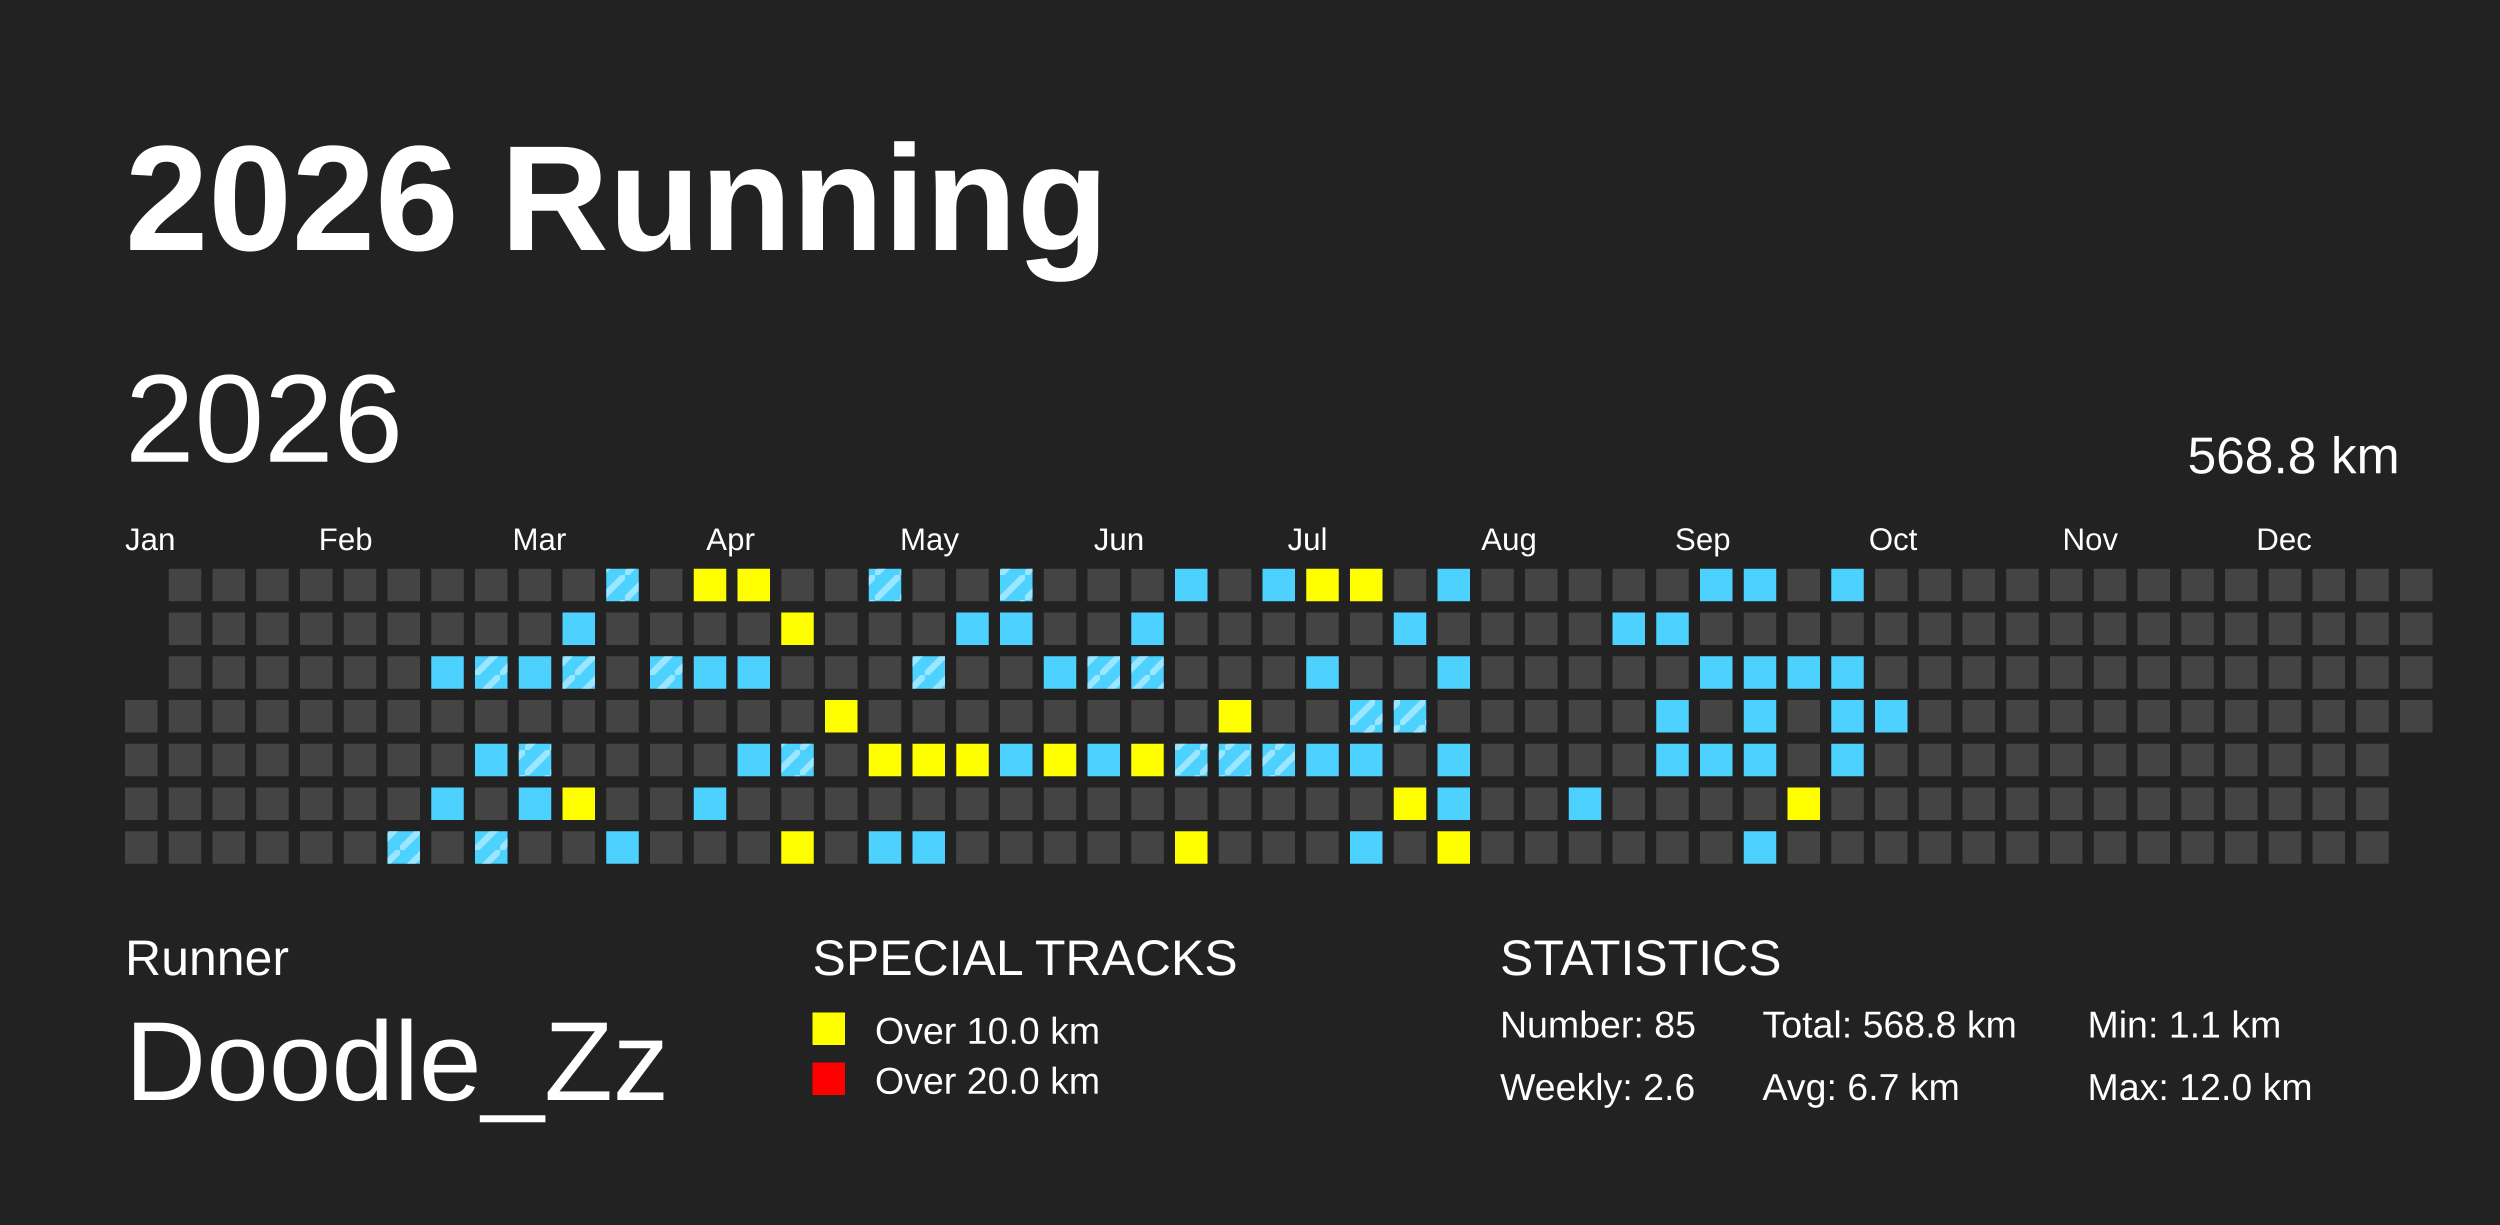
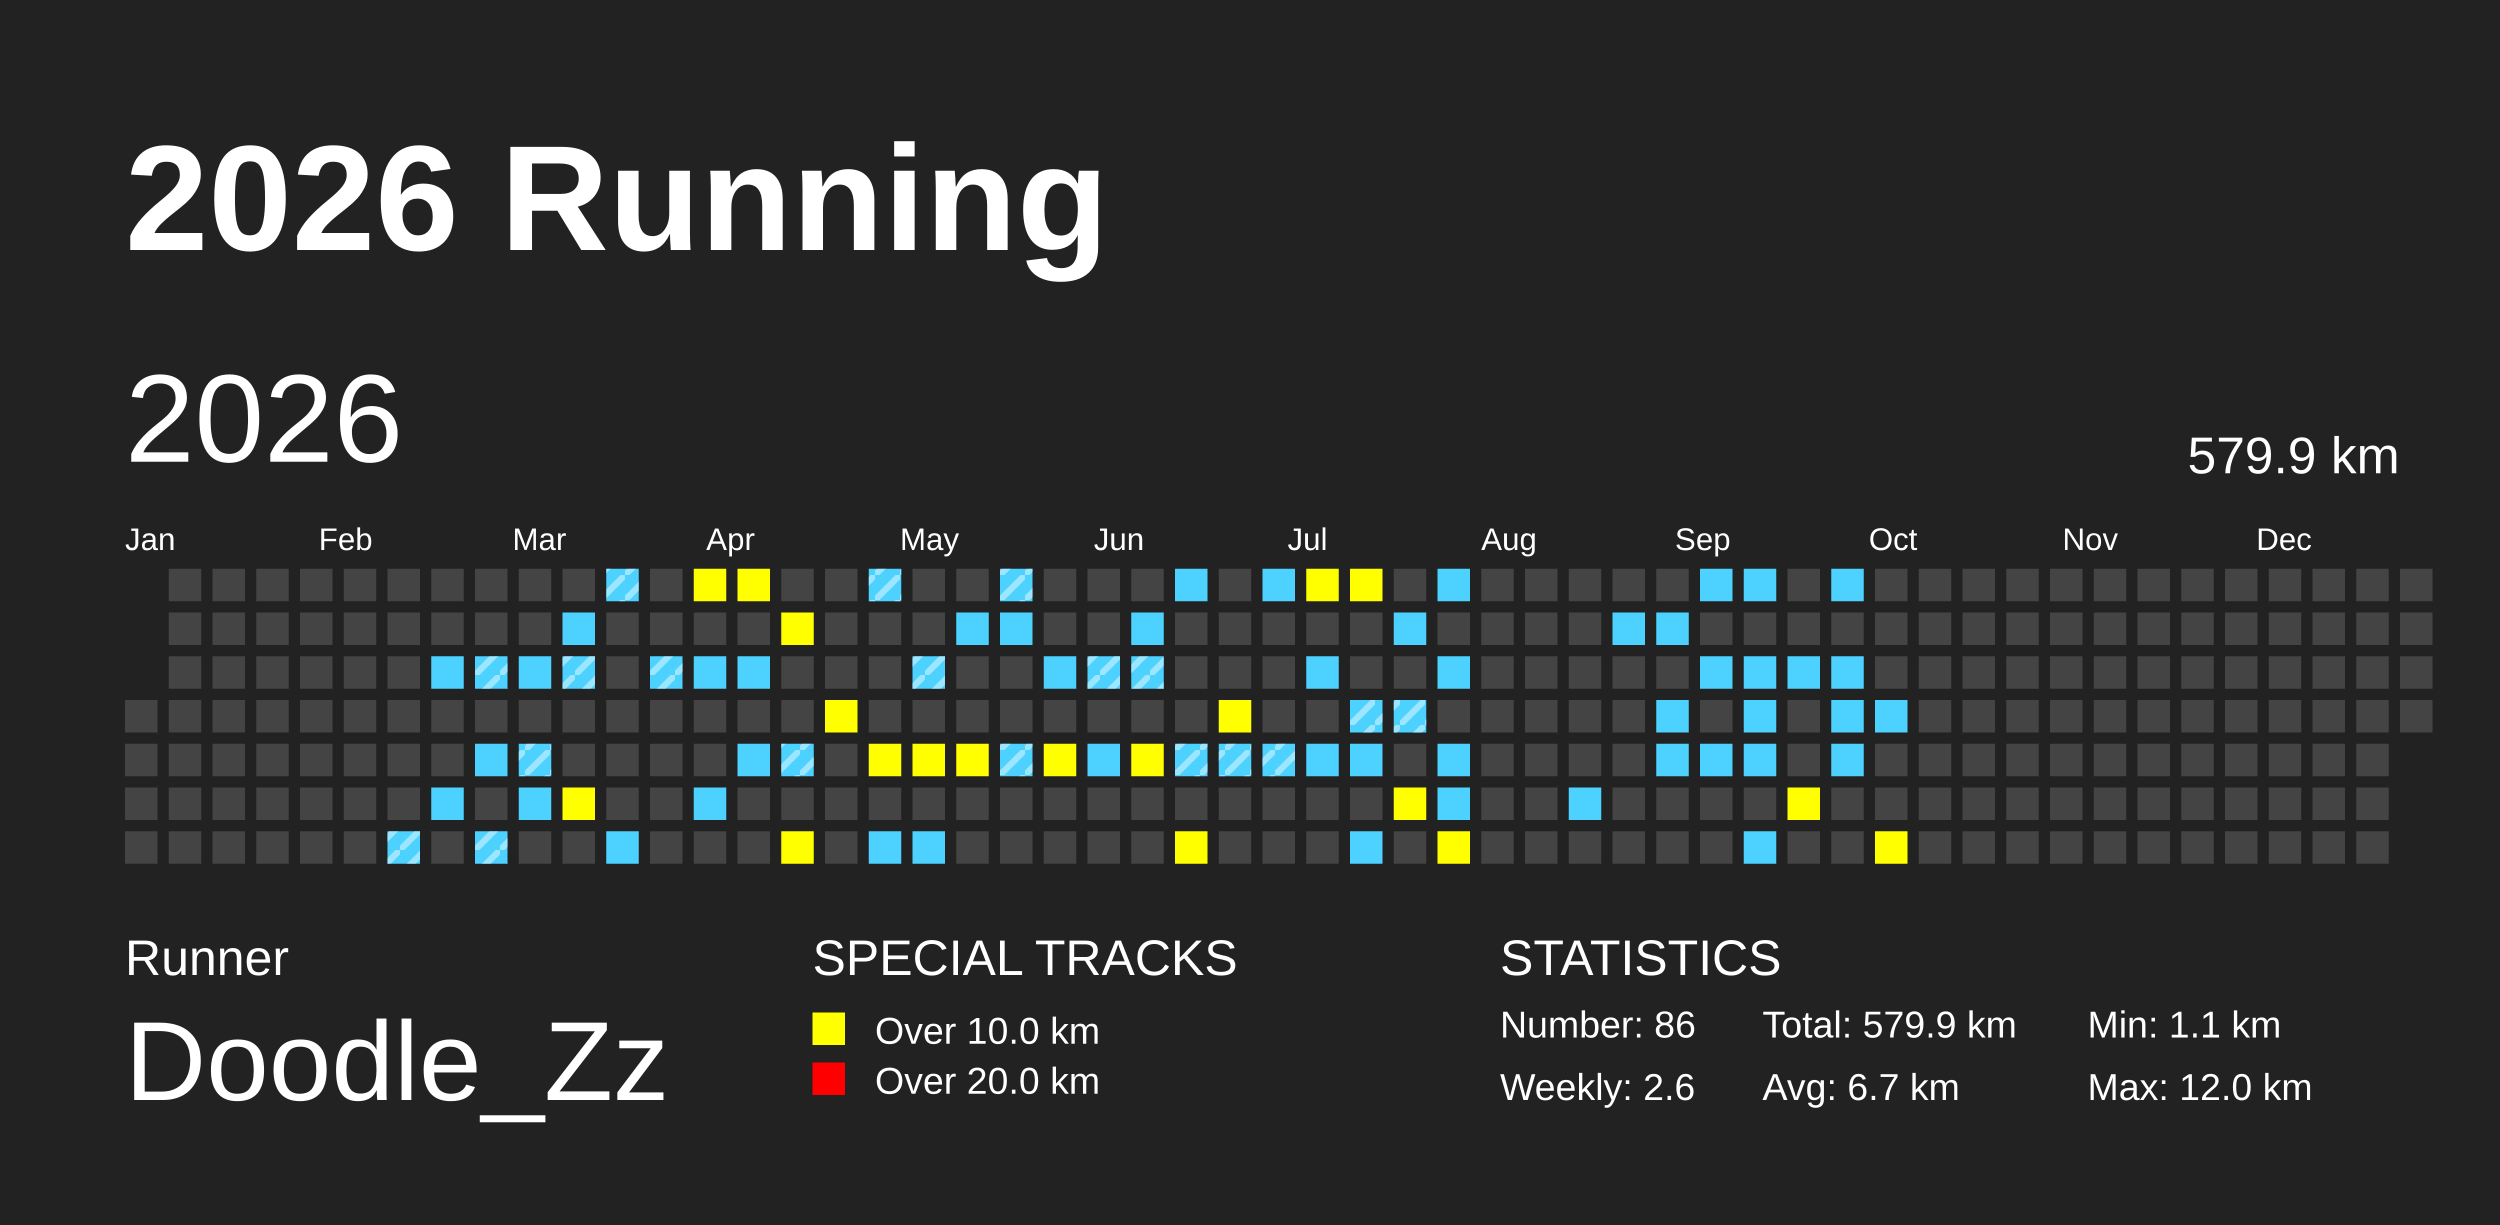
<svg xmlns="http://www.w3.org/2000/svg" baseProfile="full" height="98mm" version="1.1" viewBox="0,0,200,98" width="200mm">
  <defs>
    <pattern height="2" id="indoor-stripe" patternUnits="userSpaceOnUse" width="2">
      <line stroke="white" stroke-opacity="0.45" stroke-width="0.5" x1="0" x2="2" y1="2" y2="0" />
    </pattern>
  </defs>
  <rect fill="#222222" height="98" width="200" x="0" y="0" />
  <text fill="#FFFFFF" style="font-size:12px; font-family:Arial; font-weight:bold;" x="10" y="20">2026 Running</text>
  <text fill="#FFFFFF" style="font-size:4px; font-family:Arial" x="10" y="78">Runner</text>
  <text fill="#FFFFFF" style="font-size:9px; font-family:Arial" x="10" y="88">Doodle_Zz</text>
  <text fill="#FFFFFF" style="font-size:4px; font-family:Arial" x="65" y="78">SPECIAL TRACKS</text>
  <rect fill="yellow" height="2.6" width="2.6" x="65" y="81" />
  <text fill="#FFFFFF" style="font-size:3px; font-family:Arial" x="70" y="83.5">Over 10.0 km</text>
  <rect fill="red" height="2.6" width="2.6" x="65" y="85" />
  <text fill="#FFFFFF" style="font-size:3px; font-family:Arial" x="70" y="87.5">Over 20.0 km</text>
  <text fill="#FFFFFF" style="font-size:4px; font-family:Arial" x="120" y="78">STATISTICS</text>
-   <text fill="#FFFFFF" style="font-size:3px; font-family:Arial" x="120" y="83">Number: 85</text>
+   <text fill="#FFFFFF" style="font-size:3px; font-family:Arial" x="120" y="83">Number: 86</text>
  <text fill="#FFFFFF" style="font-size:3px; font-family:Arial" x="120" y="88">Weekly: 2.6</text>
-   <text fill="#FFFFFF" style="font-size:3px; font-family:Arial" x="141" y="83">Total: 568.8 km</text>
+   <text fill="#FFFFFF" style="font-size:3px; font-family:Arial" x="141" y="83">Total: 579.9 km</text>
  <text fill="#FFFFFF" style="font-size:3px; font-family:Arial" x="141" y="88">Avg: 6.7 km</text>
  <text fill="#FFFFFF" style="font-size:3px; font-family:Arial" x="167" y="83">Min: 1.1 km</text>
  <text fill="#FFFFFF" style="font-size:3px; font-family:Arial" x="167" y="88">Max: 12.0 km</text>
  <text dominant-baseline="hanging" fill="#FFFFFF" style="font-size:10.0px; font-family:Arial;" x="10" y="30">2026</text>
-   <text dominant-baseline="hanging" fill="#FFFFFF" style="font-size:4.125px; font-family:Arial;" x="175" y="35">568.8 km</text>
+   <text dominant-baseline="hanging" fill="#FFFFFF" style="font-size:4.125px; font-family:Arial;" x="175" y="35">579.9 km</text>
  <text fill="#FFFFFF" style="font-size:2.5px; font-family:Arial" x="10.0" y="44">Jan</text>
  <text fill="#FFFFFF" style="font-size:2.5px; font-family:Arial" x="25.5" y="44">Feb</text>
  <text fill="#FFFFFF" style="font-size:2.5px; font-family:Arial" x="41.0" y="44">Mar</text>
  <text fill="#FFFFFF" style="font-size:2.5px; font-family:Arial" x="56.5" y="44">Apr</text>
  <text fill="#FFFFFF" style="font-size:2.5px; font-family:Arial" x="72.0" y="44">May</text>
  <text fill="#FFFFFF" style="font-size:2.5px; font-family:Arial" x="87.5" y="44">Jun</text>
  <text fill="#FFFFFF" style="font-size:2.5px; font-family:Arial" x="103.0" y="44">Jul</text>
  <text fill="#FFFFFF" style="font-size:2.5px; font-family:Arial" x="118.5" y="44">Aug</text>
  <text fill="#FFFFFF" style="font-size:2.5px; font-family:Arial" x="134.0" y="44">Sep</text>
  <text fill="#FFFFFF" style="font-size:2.5px; font-family:Arial" x="149.5" y="44">Oct</text>
  <text fill="#FFFFFF" style="font-size:2.5px; font-family:Arial" x="165.0" y="44">Nov</text>
  <text fill="#FFFFFF" style="font-size:2.5px; font-family:Arial" x="180.5" y="44">Dec</text>
  <rect fill="#444444" height="2.6" width="2.6" x="10.0" y="56.0" />
  <rect fill="#444444" height="2.6" width="2.6" x="10.0" y="59.5" />
  <rect fill="#444444" height="2.6" width="2.6" x="10.0" y="63.0" />
  <rect fill="#444444" height="2.6" width="2.6" x="10.0" y="66.5" />
  <rect fill="#444444" height="2.6" width="2.6" x="13.5" y="45.5" />
  <rect fill="#444444" height="2.6" width="2.6" x="13.5" y="49.0" />
  <rect fill="#444444" height="2.6" width="2.6" x="13.5" y="52.5" />
  <rect fill="#444444" height="2.6" width="2.6" x="13.5" y="56.0" />
  <rect fill="#444444" height="2.6" width="2.6" x="13.5" y="59.5" />
  <rect fill="#444444" height="2.6" width="2.6" x="13.5" y="63.0" />
  <rect fill="#444444" height="2.6" width="2.6" x="13.5" y="66.5" />
  <rect fill="#444444" height="2.6" width="2.6" x="17.0" y="45.5" />
  <rect fill="#444444" height="2.6" width="2.6" x="17.0" y="49.0" />
  <rect fill="#444444" height="2.6" width="2.6" x="17.0" y="52.5" />
  <rect fill="#444444" height="2.6" width="2.6" x="17.0" y="56.0" />
  <rect fill="#444444" height="2.6" width="2.6" x="17.0" y="59.5" />
  <rect fill="#444444" height="2.6" width="2.6" x="17.0" y="63.0" />
  <rect fill="#444444" height="2.6" width="2.6" x="17.0" y="66.5" />
  <rect fill="#444444" height="2.6" width="2.6" x="20.5" y="45.5" />
  <rect fill="#444444" height="2.6" width="2.6" x="20.5" y="49.0" />
  <rect fill="#444444" height="2.6" width="2.6" x="20.5" y="52.5" />
  <rect fill="#444444" height="2.6" width="2.6" x="20.5" y="56.0" />
  <rect fill="#444444" height="2.6" width="2.6" x="20.5" y="59.5" />
  <rect fill="#444444" height="2.6" width="2.6" x="20.5" y="63.0" />
  <rect fill="#444444" height="2.6" width="2.6" x="20.5" y="66.5" />
  <rect fill="#444444" height="2.6" width="2.6" x="24.0" y="45.5" />
  <rect fill="#444444" height="2.6" width="2.6" x="24.0" y="49.0" />
  <rect fill="#444444" height="2.6" width="2.6" x="24.0" y="52.5" />
  <rect fill="#444444" height="2.6" width="2.6" x="24.0" y="56.0" />
  <rect fill="#444444" height="2.6" width="2.6" x="24.0" y="59.5" />
  <rect fill="#444444" height="2.6" width="2.6" x="24.0" y="63.0" />
  <rect fill="#444444" height="2.6" width="2.6" x="24.0" y="66.5" />
  <rect fill="#444444" height="2.6" width="2.6" x="27.5" y="45.5" />
  <rect fill="#444444" height="2.6" width="2.6" x="27.5" y="49.0" />
  <rect fill="#444444" height="2.6" width="2.6" x="27.5" y="52.5" />
  <rect fill="#444444" height="2.6" width="2.6" x="27.5" y="56.0" />
  <rect fill="#444444" height="2.6" width="2.6" x="27.5" y="59.5" />
  <rect fill="#444444" height="2.6" width="2.6" x="27.5" y="63.0" />
  <rect fill="#444444" height="2.6" width="2.6" x="27.5" y="66.5" />
  <rect fill="#444444" height="2.6" width="2.6" x="31.0" y="45.5" />
  <rect fill="#444444" height="2.6" width="2.6" x="31.0" y="49.0" />
  <rect fill="#444444" height="2.6" width="2.6" x="31.0" y="52.5" />
  <rect fill="#444444" height="2.6" width="2.6" x="31.0" y="56.0" />
  <rect fill="#444444" height="2.6" width="2.6" x="31.0" y="59.5" />
  <rect fill="#444444" height="2.6" width="2.6" x="31.0" y="63.0" />
  <rect fill="#4DD2FF" height="2.6" width="2.6" x="31.0" y="66.5" />
  <rect fill="url(#indoor-stripe)" height="2.6" style="pointer-events: none;" width="2.6" x="31.0" y="66.5" />
  <rect fill="#444444" height="2.6" width="2.6" x="34.5" y="45.5" />
  <rect fill="#444444" height="2.6" width="2.6" x="34.5" y="49.0" />
  <rect fill="#4DD2FF" height="2.6" width="2.6" x="34.5" y="52.5" />
  <rect fill="#444444" height="2.6" width="2.6" x="34.5" y="56.0" />
  <rect fill="#444444" height="2.6" width="2.6" x="34.5" y="59.5" />
  <rect fill="#4DD2FF" height="2.6" width="2.6" x="34.5" y="63.0" />
  <rect fill="#444444" height="2.6" width="2.6" x="34.5" y="66.5" />
  <rect fill="#444444" height="2.6" width="2.6" x="38.0" y="45.5" />
  <rect fill="#444444" height="2.6" width="2.6" x="38.0" y="49.0" />
  <rect fill="#4DD2FF" height="2.6" width="2.6" x="38.0" y="52.5" />
  <rect fill="url(#indoor-stripe)" height="2.6" style="pointer-events: none;" width="2.6" x="38.0" y="52.5" />
  <rect fill="#444444" height="2.6" width="2.6" x="38.0" y="56.0" />
  <rect fill="#4DD2FF" height="2.6" width="2.6" x="38.0" y="59.5" />
  <rect fill="#444444" height="2.6" width="2.6" x="38.0" y="63.0" />
  <rect fill="#4DD2FF" height="2.6" width="2.6" x="38.0" y="66.5" />
  <rect fill="url(#indoor-stripe)" height="2.6" style="pointer-events: none;" width="2.6" x="38.0" y="66.5" />
  <rect fill="#444444" height="2.6" width="2.6" x="41.5" y="45.5" />
  <rect fill="#444444" height="2.6" width="2.6" x="41.5" y="49.0" />
  <rect fill="#4DD2FF" height="2.6" width="2.6" x="41.5" y="52.5" />
  <rect fill="#444444" height="2.6" width="2.6" x="41.5" y="56.0" />
  <rect fill="#4DD2FF" height="2.6" width="2.6" x="41.5" y="59.5" />
  <rect fill="url(#indoor-stripe)" height="2.6" style="pointer-events: none;" width="2.6" x="41.5" y="59.5" />
  <rect fill="#4DD2FF" height="2.6" width="2.6" x="41.5" y="63.0" />
  <rect fill="#444444" height="2.6" width="2.6" x="41.5" y="66.5" />
  <rect fill="#444444" height="2.6" width="2.6" x="45.0" y="45.5" />
  <rect fill="#4DD2FF" height="2.6" width="2.6" x="45.0" y="49.0" />
  <rect fill="#4DD2FF" height="2.6" width="2.6" x="45.0" y="52.5" />
  <rect fill="url(#indoor-stripe)" height="2.6" style="pointer-events: none;" width="2.6" x="45.0" y="52.5" />
  <rect fill="#444444" height="2.6" width="2.6" x="45.0" y="56.0" />
  <rect fill="#444444" height="2.6" width="2.6" x="45.0" y="59.5" />
  <rect fill="yellow" height="2.6" width="2.6" x="45.0" y="63.0" />
  <rect fill="#444444" height="2.6" width="2.6" x="45.0" y="66.5" />
  <rect fill="#4DD2FF" height="2.6" width="2.6" x="48.5" y="45.5" />
  <rect fill="url(#indoor-stripe)" height="2.6" style="pointer-events: none;" width="2.6" x="48.5" y="45.5" />
  <rect fill="#444444" height="2.6" width="2.6" x="48.5" y="49.0" />
  <rect fill="#444444" height="2.6" width="2.6" x="48.5" y="52.5" />
  <rect fill="#444444" height="2.6" width="2.6" x="48.5" y="56.0" />
  <rect fill="#444444" height="2.6" width="2.6" x="48.5" y="59.5" />
  <rect fill="#444444" height="2.6" width="2.6" x="48.5" y="63.0" />
  <rect fill="#4DD2FF" height="2.6" width="2.6" x="48.5" y="66.5" />
  <rect fill="#444444" height="2.6" width="2.6" x="52.0" y="45.5" />
  <rect fill="#444444" height="2.6" width="2.6" x="52.0" y="49.0" />
  <rect fill="#4DD2FF" height="2.6" width="2.6" x="52.0" y="52.5" />
  <rect fill="url(#indoor-stripe)" height="2.6" style="pointer-events: none;" width="2.6" x="52.0" y="52.5" />
  <rect fill="#444444" height="2.6" width="2.6" x="52.0" y="56.0" />
  <rect fill="#444444" height="2.6" width="2.6" x="52.0" y="59.5" />
  <rect fill="#444444" height="2.6" width="2.6" x="52.0" y="63.0" />
  <rect fill="#444444" height="2.6" width="2.6" x="52.0" y="66.5" />
  <rect fill="yellow" height="2.6" width="2.6" x="55.5" y="45.5" />
  <rect fill="#444444" height="2.6" width="2.6" x="55.5" y="49.0" />
  <rect fill="#4DD2FF" height="2.6" width="2.6" x="55.5" y="52.5" />
  <rect fill="#444444" height="2.6" width="2.6" x="55.5" y="56.0" />
  <rect fill="#444444" height="2.6" width="2.6" x="55.5" y="59.5" />
  <rect fill="#4DD2FF" height="2.6" width="2.6" x="55.5" y="63.0" />
  <rect fill="#444444" height="2.6" width="2.6" x="55.5" y="66.5" />
  <rect fill="yellow" height="2.6" width="2.6" x="59.0" y="45.5" />
  <rect fill="#444444" height="2.6" width="2.6" x="59.0" y="49.0" />
  <rect fill="#4DD2FF" height="2.6" width="2.6" x="59.0" y="52.5" />
  <rect fill="#444444" height="2.6" width="2.6" x="59.0" y="56.0" />
  <rect fill="#4DD2FF" height="2.6" width="2.6" x="59.0" y="59.5" />
  <rect fill="#444444" height="2.6" width="2.6" x="59.0" y="63.0" />
  <rect fill="#444444" height="2.6" width="2.6" x="59.0" y="66.5" />
  <rect fill="#444444" height="2.6" width="2.6" x="62.5" y="45.5" />
  <rect fill="yellow" height="2.6" width="2.6" x="62.5" y="49.0" />
  <rect fill="#444444" height="2.6" width="2.6" x="62.5" y="52.5" />
  <rect fill="#444444" height="2.6" width="2.6" x="62.5" y="56.0" />
  <rect fill="#4DD2FF" height="2.6" width="2.6" x="62.5" y="59.5" />
  <rect fill="url(#indoor-stripe)" height="2.6" style="pointer-events: none;" width="2.6" x="62.5" y="59.5" />
  <rect fill="#444444" height="2.6" width="2.6" x="62.5" y="63.0" />
  <rect fill="yellow" height="2.6" width="2.6" x="62.5" y="66.5" />
  <rect fill="#444444" height="2.6" width="2.6" x="66.0" y="45.5" />
  <rect fill="#444444" height="2.6" width="2.6" x="66.0" y="49.0" />
  <rect fill="#444444" height="2.6" width="2.6" x="66.0" y="52.5" />
  <rect fill="yellow" height="2.6" width="2.6" x="66.0" y="56.0" />
  <rect fill="#444444" height="2.6" width="2.6" x="66.0" y="59.5" />
  <rect fill="#444444" height="2.6" width="2.6" x="66.0" y="63.0" />
  <rect fill="#444444" height="2.6" width="2.6" x="66.0" y="66.5" />
  <rect fill="#4DD2FF" height="2.6" width="2.6" x="69.5" y="45.5" />
  <rect fill="url(#indoor-stripe)" height="2.6" style="pointer-events: none;" width="2.6" x="69.5" y="45.5" />
  <rect fill="#444444" height="2.6" width="2.6" x="69.5" y="49.0" />
  <rect fill="#444444" height="2.6" width="2.6" x="69.5" y="52.5" />
  <rect fill="#444444" height="2.6" width="2.6" x="69.5" y="56.0" />
  <rect fill="yellow" height="2.6" width="2.6" x="69.5" y="59.5" />
  <rect fill="#444444" height="2.6" width="2.6" x="69.5" y="63.0" />
  <rect fill="#4DD2FF" height="2.6" width="2.6" x="69.5" y="66.5" />
  <rect fill="#444444" height="2.6" width="2.6" x="73.0" y="45.5" />
  <rect fill="#444444" height="2.6" width="2.6" x="73.0" y="49.0" />
  <rect fill="#4DD2FF" height="2.6" width="2.6" x="73.0" y="52.5" />
  <rect fill="url(#indoor-stripe)" height="2.6" style="pointer-events: none;" width="2.6" x="73.0" y="52.5" />
  <rect fill="#444444" height="2.6" width="2.6" x="73.0" y="56.0" />
  <rect fill="yellow" height="2.6" width="2.6" x="73.0" y="59.5" />
  <rect fill="#444444" height="2.6" width="2.6" x="73.0" y="63.0" />
  <rect fill="#4DD2FF" height="2.6" width="2.6" x="73.0" y="66.5" />
  <rect fill="#444444" height="2.6" width="2.6" x="76.5" y="45.5" />
  <rect fill="#4DD2FF" height="2.6" width="2.6" x="76.5" y="49.0" />
  <rect fill="#444444" height="2.6" width="2.6" x="76.5" y="52.5" />
  <rect fill="#444444" height="2.6" width="2.6" x="76.5" y="56.0" />
  <rect fill="yellow" height="2.6" width="2.6" x="76.5" y="59.5" />
  <rect fill="#444444" height="2.6" width="2.6" x="76.5" y="63.0" />
  <rect fill="#444444" height="2.6" width="2.6" x="76.5" y="66.5" />
  <rect fill="#4DD2FF" height="2.6" width="2.6" x="80.0" y="45.5" />
  <rect fill="url(#indoor-stripe)" height="2.6" style="pointer-events: none;" width="2.6" x="80.0" y="45.5" />
  <rect fill="#4DD2FF" height="2.6" width="2.6" x="80.0" y="49.0" />
  <rect fill="#444444" height="2.6" width="2.6" x="80.0" y="52.5" />
  <rect fill="#444444" height="2.6" width="2.6" x="80.0" y="56.0" />
  <rect fill="#4DD2FF" height="2.6" width="2.6" x="80.0" y="59.5" />
+   <rect fill="url(#indoor-stripe)" height="2.6" style="pointer-events: none;" width="2.6" x="80.0" y="59.5" />
  <rect fill="#444444" height="2.6" width="2.6" x="80.0" y="63.0" />
  <rect fill="#444444" height="2.6" width="2.6" x="80.0" y="66.5" />
  <rect fill="#444444" height="2.6" width="2.6" x="83.5" y="45.5" />
  <rect fill="#444444" height="2.6" width="2.6" x="83.5" y="49.0" />
  <rect fill="#4DD2FF" height="2.6" width="2.6" x="83.5" y="52.5" />
  <rect fill="#444444" height="2.6" width="2.6" x="83.5" y="56.0" />
  <rect fill="yellow" height="2.6" width="2.6" x="83.5" y="59.5" />
  <rect fill="#444444" height="2.6" width="2.6" x="83.5" y="63.0" />
  <rect fill="#444444" height="2.6" width="2.6" x="83.5" y="66.5" />
  <rect fill="#444444" height="2.6" width="2.6" x="87.0" y="45.5" />
  <rect fill="#444444" height="2.6" width="2.6" x="87.0" y="49.0" />
  <rect fill="#4DD2FF" height="2.6" width="2.6" x="87.0" y="52.5" />
  <rect fill="url(#indoor-stripe)" height="2.6" style="pointer-events: none;" width="2.6" x="87.0" y="52.5" />
  <rect fill="#444444" height="2.6" width="2.6" x="87.0" y="56.0" />
  <rect fill="#4DD2FF" height="2.6" width="2.6" x="87.0" y="59.5" />
  <rect fill="#444444" height="2.6" width="2.6" x="87.0" y="63.0" />
  <rect fill="#444444" height="2.6" width="2.6" x="87.0" y="66.5" />
  <rect fill="#444444" height="2.6" width="2.6" x="90.5" y="45.5" />
  <rect fill="#4DD2FF" height="2.6" width="2.6" x="90.5" y="49.0" />
  <rect fill="#4DD2FF" height="2.6" width="2.6" x="90.5" y="52.5" />
  <rect fill="url(#indoor-stripe)" height="2.6" style="pointer-events: none;" width="2.6" x="90.5" y="52.5" />
  <rect fill="#444444" height="2.6" width="2.6" x="90.5" y="56.0" />
  <rect fill="yellow" height="2.6" width="2.6" x="90.5" y="59.5" />
  <rect fill="#444444" height="2.6" width="2.6" x="90.5" y="63.0" />
  <rect fill="#444444" height="2.6" width="2.6" x="90.5" y="66.5" />
  <rect fill="#4DD2FF" height="2.6" width="2.6" x="94.0" y="45.5" />
  <rect fill="#444444" height="2.6" width="2.6" x="94.0" y="49.0" />
  <rect fill="#444444" height="2.6" width="2.6" x="94.0" y="52.5" />
  <rect fill="#444444" height="2.6" width="2.6" x="94.0" y="56.0" />
  <rect fill="#4DD2FF" height="2.6" width="2.6" x="94.0" y="59.5" />
  <rect fill="url(#indoor-stripe)" height="2.6" style="pointer-events: none;" width="2.6" x="94.0" y="59.5" />
  <rect fill="#444444" height="2.6" width="2.6" x="94.0" y="63.0" />
  <rect fill="yellow" height="2.6" width="2.6" x="94.0" y="66.5" />
  <rect fill="#444444" height="2.6" width="2.6" x="97.5" y="45.5" />
  <rect fill="#444444" height="2.6" width="2.6" x="97.5" y="49.0" />
  <rect fill="#444444" height="2.6" width="2.6" x="97.5" y="52.5" />
  <rect fill="yellow" height="2.6" width="2.6" x="97.5" y="56.0" />
  <rect fill="#4DD2FF" height="2.6" width="2.6" x="97.5" y="59.5" />
  <rect fill="url(#indoor-stripe)" height="2.6" style="pointer-events: none;" width="2.6" x="97.5" y="59.5" />
  <rect fill="#444444" height="2.6" width="2.6" x="97.5" y="63.0" />
  <rect fill="#444444" height="2.6" width="2.6" x="97.5" y="66.5" />
  <rect fill="#4DD2FF" height="2.6" width="2.6" x="101.0" y="45.5" />
  <rect fill="#444444" height="2.6" width="2.6" x="101.0" y="49.0" />
  <rect fill="#444444" height="2.6" width="2.6" x="101.0" y="52.5" />
  <rect fill="#444444" height="2.6" width="2.6" x="101.0" y="56.0" />
  <rect fill="#4DD2FF" height="2.6" width="2.6" x="101.0" y="59.5" />
  <rect fill="url(#indoor-stripe)" height="2.6" style="pointer-events: none;" width="2.6" x="101.0" y="59.5" />
  <rect fill="#444444" height="2.6" width="2.6" x="101.0" y="63.0" />
  <rect fill="#444444" height="2.6" width="2.6" x="101.0" y="66.5" />
  <rect fill="yellow" height="2.6" width="2.6" x="104.5" y="45.5" />
  <rect fill="#444444" height="2.6" width="2.6" x="104.5" y="49.0" />
  <rect fill="#4DD2FF" height="2.6" width="2.6" x="104.5" y="52.5" />
  <rect fill="#444444" height="2.6" width="2.6" x="104.5" y="56.0" />
  <rect fill="#4DD2FF" height="2.6" width="2.6" x="104.5" y="59.5" />
  <rect fill="#444444" height="2.6" width="2.6" x="104.5" y="63.0" />
  <rect fill="#444444" height="2.6" width="2.6" x="104.5" y="66.5" />
  <rect fill="yellow" height="2.6" width="2.6" x="108.0" y="45.5" />
  <rect fill="#444444" height="2.6" width="2.6" x="108.0" y="49.0" />
  <rect fill="#444444" height="2.6" width="2.6" x="108.0" y="52.5" />
  <rect fill="#4DD2FF" height="2.6" width="2.6" x="108.0" y="56.0" />
  <rect fill="url(#indoor-stripe)" height="2.6" style="pointer-events: none;" width="2.6" x="108.0" y="56.0" />
  <rect fill="#4DD2FF" height="2.6" width="2.6" x="108.0" y="59.5" />
  <rect fill="#444444" height="2.6" width="2.6" x="108.0" y="63.0" />
  <rect fill="#4DD2FF" height="2.6" width="2.6" x="108.0" y="66.5" />
  <rect fill="#444444" height="2.6" width="2.6" x="111.5" y="45.5" />
  <rect fill="#4DD2FF" height="2.6" width="2.6" x="111.5" y="49.0" />
  <rect fill="#444444" height="2.6" width="2.6" x="111.5" y="52.5" />
  <rect fill="#4DD2FF" height="2.6" width="2.6" x="111.5" y="56.0" />
  <rect fill="url(#indoor-stripe)" height="2.6" style="pointer-events: none;" width="2.6" x="111.5" y="56.0" />
  <rect fill="#444444" height="2.6" width="2.6" x="111.5" y="59.5" />
  <rect fill="yellow" height="2.6" width="2.6" x="111.5" y="63.0" />
  <rect fill="#444444" height="2.6" width="2.6" x="111.5" y="66.5" />
  <rect fill="#4DD2FF" height="2.6" width="2.6" x="115.0" y="45.5" />
  <rect fill="#444444" height="2.6" width="2.6" x="115.0" y="49.0" />
  <rect fill="#4DD2FF" height="2.6" width="2.6" x="115.0" y="52.5" />
  <rect fill="#444444" height="2.6" width="2.6" x="115.0" y="56.0" />
  <rect fill="#4DD2FF" height="2.6" width="2.6" x="115.0" y="59.5" />
  <rect fill="#4DD2FF" height="2.6" width="2.6" x="115.0" y="63.0" />
  <rect fill="yellow" height="2.6" width="2.6" x="115.0" y="66.5" />
  <rect fill="#444444" height="2.6" width="2.6" x="118.5" y="45.5" />
  <rect fill="#444444" height="2.6" width="2.6" x="118.5" y="49.0" />
  <rect fill="#444444" height="2.6" width="2.6" x="118.5" y="52.5" />
  <rect fill="#444444" height="2.6" width="2.6" x="118.5" y="56.0" />
  <rect fill="#444444" height="2.6" width="2.6" x="118.5" y="59.5" />
  <rect fill="#444444" height="2.6" width="2.6" x="118.5" y="63.0" />
  <rect fill="#444444" height="2.6" width="2.6" x="118.5" y="66.5" />
  <rect fill="#444444" height="2.6" width="2.6" x="122.0" y="45.5" />
  <rect fill="#444444" height="2.6" width="2.6" x="122.0" y="49.0" />
  <rect fill="#444444" height="2.6" width="2.6" x="122.0" y="52.5" />
  <rect fill="#444444" height="2.6" width="2.6" x="122.0" y="56.0" />
  <rect fill="#444444" height="2.6" width="2.6" x="122.0" y="59.5" />
  <rect fill="#444444" height="2.6" width="2.6" x="122.0" y="63.0" />
  <rect fill="#444444" height="2.6" width="2.6" x="122.0" y="66.5" />
  <rect fill="#444444" height="2.6" width="2.6" x="125.5" y="45.5" />
  <rect fill="#444444" height="2.6" width="2.6" x="125.5" y="49.0" />
  <rect fill="#444444" height="2.6" width="2.6" x="125.5" y="52.5" />
  <rect fill="#444444" height="2.6" width="2.6" x="125.5" y="56.0" />
  <rect fill="#444444" height="2.6" width="2.6" x="125.5" y="59.5" />
  <rect fill="#4DD2FF" height="2.6" width="2.6" x="125.5" y="63.0" />
  <rect fill="#444444" height="2.6" width="2.6" x="125.5" y="66.5" />
  <rect fill="#444444" height="2.6" width="2.6" x="129.0" y="45.5" />
  <rect fill="#4DD2FF" height="2.6" width="2.6" x="129.0" y="49.0" />
  <rect fill="#444444" height="2.6" width="2.6" x="129.0" y="52.5" />
  <rect fill="#444444" height="2.6" width="2.6" x="129.0" y="56.0" />
  <rect fill="#444444" height="2.6" width="2.6" x="129.0" y="59.5" />
  <rect fill="#444444" height="2.6" width="2.6" x="129.0" y="63.0" />
  <rect fill="#444444" height="2.6" width="2.6" x="129.0" y="66.5" />
  <rect fill="#444444" height="2.6" width="2.6" x="132.5" y="45.5" />
  <rect fill="#4DD2FF" height="2.6" width="2.6" x="132.5" y="49.0" />
  <rect fill="#444444" height="2.6" width="2.6" x="132.5" y="52.5" />
  <rect fill="#4DD2FF" height="2.6" width="2.6" x="132.5" y="56.0" />
  <rect fill="#4DD2FF" height="2.6" width="2.6" x="132.5" y="59.5" />
  <rect fill="#444444" height="2.6" width="2.6" x="132.5" y="63.0" />
  <rect fill="#444444" height="2.6" width="2.6" x="132.5" y="66.5" />
  <rect fill="#4DD2FF" height="2.6" width="2.6" x="136.0" y="45.5" />
  <rect fill="#444444" height="2.6" width="2.6" x="136.0" y="49.0" />
  <rect fill="#4DD2FF" height="2.6" width="2.6" x="136.0" y="52.5" />
  <rect fill="#444444" height="2.6" width="2.6" x="136.0" y="56.0" />
  <rect fill="#4DD2FF" height="2.6" width="2.6" x="136.0" y="59.5" />
  <rect fill="#444444" height="2.6" width="2.6" x="136.0" y="63.0" />
  <rect fill="#444444" height="2.6" width="2.6" x="136.0" y="66.5" />
  <rect fill="#4DD2FF" height="2.6" width="2.6" x="139.5" y="45.5" />
  <rect fill="#444444" height="2.6" width="2.6" x="139.5" y="49.0" />
  <rect fill="#4DD2FF" height="2.6" width="2.6" x="139.5" y="52.5" />
  <rect fill="#4DD2FF" height="2.6" width="2.6" x="139.5" y="56.0" />
  <rect fill="#4DD2FF" height="2.6" width="2.6" x="139.5" y="59.5" />
  <rect fill="#444444" height="2.6" width="2.6" x="139.5" y="63.0" />
  <rect fill="#4DD2FF" height="2.6" width="2.6" x="139.5" y="66.5" />
  <rect fill="#444444" height="2.6" width="2.6" x="143.0" y="45.5" />
  <rect fill="#444444" height="2.6" width="2.6" x="143.0" y="49.0" />
  <rect fill="#4DD2FF" height="2.6" width="2.6" x="143.0" y="52.5" />
  <rect fill="#444444" height="2.6" width="2.6" x="143.0" y="56.0" />
  <rect fill="#444444" height="2.6" width="2.6" x="143.0" y="59.5" />
  <rect fill="yellow" height="2.6" width="2.6" x="143.0" y="63.0" />
  <rect fill="#444444" height="2.6" width="2.6" x="143.0" y="66.5" />
  <rect fill="#4DD2FF" height="2.6" width="2.6" x="146.5" y="45.5" />
  <rect fill="#444444" height="2.6" width="2.6" x="146.5" y="49.0" />
  <rect fill="#4DD2FF" height="2.6" width="2.6" x="146.5" y="52.5" />
  <rect fill="#4DD2FF" height="2.6" width="2.6" x="146.5" y="56.0" />
  <rect fill="#4DD2FF" height="2.6" width="2.6" x="146.5" y="59.5" />
  <rect fill="#444444" height="2.6" width="2.6" x="146.5" y="63.0" />
  <rect fill="#444444" height="2.6" width="2.6" x="146.5" y="66.5" />
  <rect fill="#444444" height="2.6" width="2.6" x="150.0" y="45.5" />
  <rect fill="#444444" height="2.6" width="2.6" x="150.0" y="49.0" />
  <rect fill="#444444" height="2.6" width="2.6" x="150.0" y="52.5" />
  <rect fill="#4DD2FF" height="2.6" width="2.6" x="150.0" y="56.0" />
  <rect fill="#444444" height="2.6" width="2.6" x="150.0" y="59.5" />
  <rect fill="#444444" height="2.6" width="2.6" x="150.0" y="63.0" />
-   <rect fill="#444444" height="2.6" width="2.6" x="150.0" y="66.5" />
+   <rect fill="yellow" height="2.6" width="2.6" x="150.0" y="66.5" />
  <rect fill="#444444" height="2.6" width="2.6" x="153.5" y="45.5" />
  <rect fill="#444444" height="2.6" width="2.6" x="153.5" y="49.0" />
  <rect fill="#444444" height="2.6" width="2.6" x="153.5" y="52.5" />
  <rect fill="#444444" height="2.6" width="2.6" x="153.5" y="56.0" />
  <rect fill="#444444" height="2.6" width="2.6" x="153.5" y="59.5" />
  <rect fill="#444444" height="2.6" width="2.6" x="153.5" y="63.0" />
  <rect fill="#444444" height="2.6" width="2.6" x="153.5" y="66.5" />
  <rect fill="#444444" height="2.6" width="2.6" x="157.0" y="45.5" />
  <rect fill="#444444" height="2.6" width="2.6" x="157.0" y="49.0" />
  <rect fill="#444444" height="2.6" width="2.6" x="157.0" y="52.5" />
  <rect fill="#444444" height="2.6" width="2.6" x="157.0" y="56.0" />
  <rect fill="#444444" height="2.6" width="2.6" x="157.0" y="59.5" />
  <rect fill="#444444" height="2.6" width="2.6" x="157.0" y="63.0" />
  <rect fill="#444444" height="2.6" width="2.6" x="157.0" y="66.5" />
  <rect fill="#444444" height="2.6" width="2.6" x="160.5" y="45.5" />
  <rect fill="#444444" height="2.6" width="2.6" x="160.5" y="49.0" />
  <rect fill="#444444" height="2.6" width="2.6" x="160.5" y="52.5" />
  <rect fill="#444444" height="2.6" width="2.6" x="160.5" y="56.0" />
  <rect fill="#444444" height="2.6" width="2.6" x="160.5" y="59.5" />
  <rect fill="#444444" height="2.6" width="2.6" x="160.5" y="63.0" />
  <rect fill="#444444" height="2.6" width="2.6" x="160.5" y="66.5" />
  <rect fill="#444444" height="2.6" width="2.6" x="164.0" y="45.5" />
  <rect fill="#444444" height="2.6" width="2.6" x="164.0" y="49.0" />
  <rect fill="#444444" height="2.6" width="2.6" x="164.0" y="52.5" />
  <rect fill="#444444" height="2.6" width="2.6" x="164.0" y="56.0" />
  <rect fill="#444444" height="2.6" width="2.6" x="164.0" y="59.5" />
  <rect fill="#444444" height="2.6" width="2.6" x="164.0" y="63.0" />
  <rect fill="#444444" height="2.6" width="2.6" x="164.0" y="66.5" />
  <rect fill="#444444" height="2.6" width="2.6" x="167.5" y="45.5" />
  <rect fill="#444444" height="2.6" width="2.6" x="167.5" y="49.0" />
  <rect fill="#444444" height="2.6" width="2.6" x="167.5" y="52.5" />
  <rect fill="#444444" height="2.6" width="2.6" x="167.5" y="56.0" />
  <rect fill="#444444" height="2.6" width="2.6" x="167.5" y="59.5" />
  <rect fill="#444444" height="2.6" width="2.6" x="167.5" y="63.0" />
  <rect fill="#444444" height="2.6" width="2.6" x="167.5" y="66.5" />
  <rect fill="#444444" height="2.6" width="2.6" x="171.0" y="45.5" />
  <rect fill="#444444" height="2.6" width="2.6" x="171.0" y="49.0" />
  <rect fill="#444444" height="2.6" width="2.6" x="171.0" y="52.5" />
  <rect fill="#444444" height="2.6" width="2.6" x="171.0" y="56.0" />
  <rect fill="#444444" height="2.6" width="2.6" x="171.0" y="59.5" />
  <rect fill="#444444" height="2.6" width="2.6" x="171.0" y="63.0" />
  <rect fill="#444444" height="2.6" width="2.6" x="171.0" y="66.5" />
  <rect fill="#444444" height="2.6" width="2.6" x="174.5" y="45.5" />
  <rect fill="#444444" height="2.6" width="2.6" x="174.5" y="49.0" />
  <rect fill="#444444" height="2.6" width="2.6" x="174.5" y="52.5" />
  <rect fill="#444444" height="2.6" width="2.6" x="174.5" y="56.0" />
  <rect fill="#444444" height="2.6" width="2.6" x="174.5" y="59.5" />
  <rect fill="#444444" height="2.6" width="2.6" x="174.5" y="63.0" />
  <rect fill="#444444" height="2.6" width="2.6" x="174.5" y="66.5" />
  <rect fill="#444444" height="2.6" width="2.6" x="178.0" y="45.5" />
  <rect fill="#444444" height="2.6" width="2.6" x="178.0" y="49.0" />
  <rect fill="#444444" height="2.6" width="2.6" x="178.0" y="52.5" />
  <rect fill="#444444" height="2.6" width="2.6" x="178.0" y="56.0" />
  <rect fill="#444444" height="2.6" width="2.6" x="178.0" y="59.5" />
  <rect fill="#444444" height="2.6" width="2.6" x="178.0" y="63.0" />
  <rect fill="#444444" height="2.6" width="2.6" x="178.0" y="66.5" />
  <rect fill="#444444" height="2.6" width="2.6" x="181.5" y="45.5" />
  <rect fill="#444444" height="2.6" width="2.6" x="181.5" y="49.0" />
  <rect fill="#444444" height="2.6" width="2.6" x="181.5" y="52.5" />
  <rect fill="#444444" height="2.6" width="2.6" x="181.5" y="56.0" />
  <rect fill="#444444" height="2.6" width="2.6" x="181.5" y="59.5" />
  <rect fill="#444444" height="2.6" width="2.6" x="181.5" y="63.0" />
  <rect fill="#444444" height="2.6" width="2.6" x="181.5" y="66.5" />
  <rect fill="#444444" height="2.6" width="2.6" x="185.0" y="45.5" />
  <rect fill="#444444" height="2.6" width="2.6" x="185.0" y="49.0" />
  <rect fill="#444444" height="2.6" width="2.6" x="185.0" y="52.5" />
  <rect fill="#444444" height="2.6" width="2.6" x="185.0" y="56.0" />
  <rect fill="#444444" height="2.6" width="2.6" x="185.0" y="59.5" />
  <rect fill="#444444" height="2.6" width="2.6" x="185.0" y="63.0" />
  <rect fill="#444444" height="2.6" width="2.6" x="185.0" y="66.5" />
  <rect fill="#444444" height="2.6" width="2.6" x="188.5" y="45.5" />
  <rect fill="#444444" height="2.6" width="2.6" x="188.5" y="49.0" />
  <rect fill="#444444" height="2.6" width="2.6" x="188.5" y="52.5" />
  <rect fill="#444444" height="2.6" width="2.6" x="188.5" y="56.0" />
  <rect fill="#444444" height="2.6" width="2.6" x="188.5" y="59.5" />
  <rect fill="#444444" height="2.6" width="2.6" x="188.5" y="63.0" />
  <rect fill="#444444" height="2.6" width="2.6" x="188.5" y="66.5" />
  <rect fill="#444444" height="2.6" width="2.6" x="192.0" y="45.5" />
  <rect fill="#444444" height="2.6" width="2.6" x="192.0" y="49.0" />
  <rect fill="#444444" height="2.6" width="2.6" x="192.0" y="52.5" />
  <rect fill="#444444" height="2.6" width="2.6" x="192.0" y="56.0" />
</svg>
